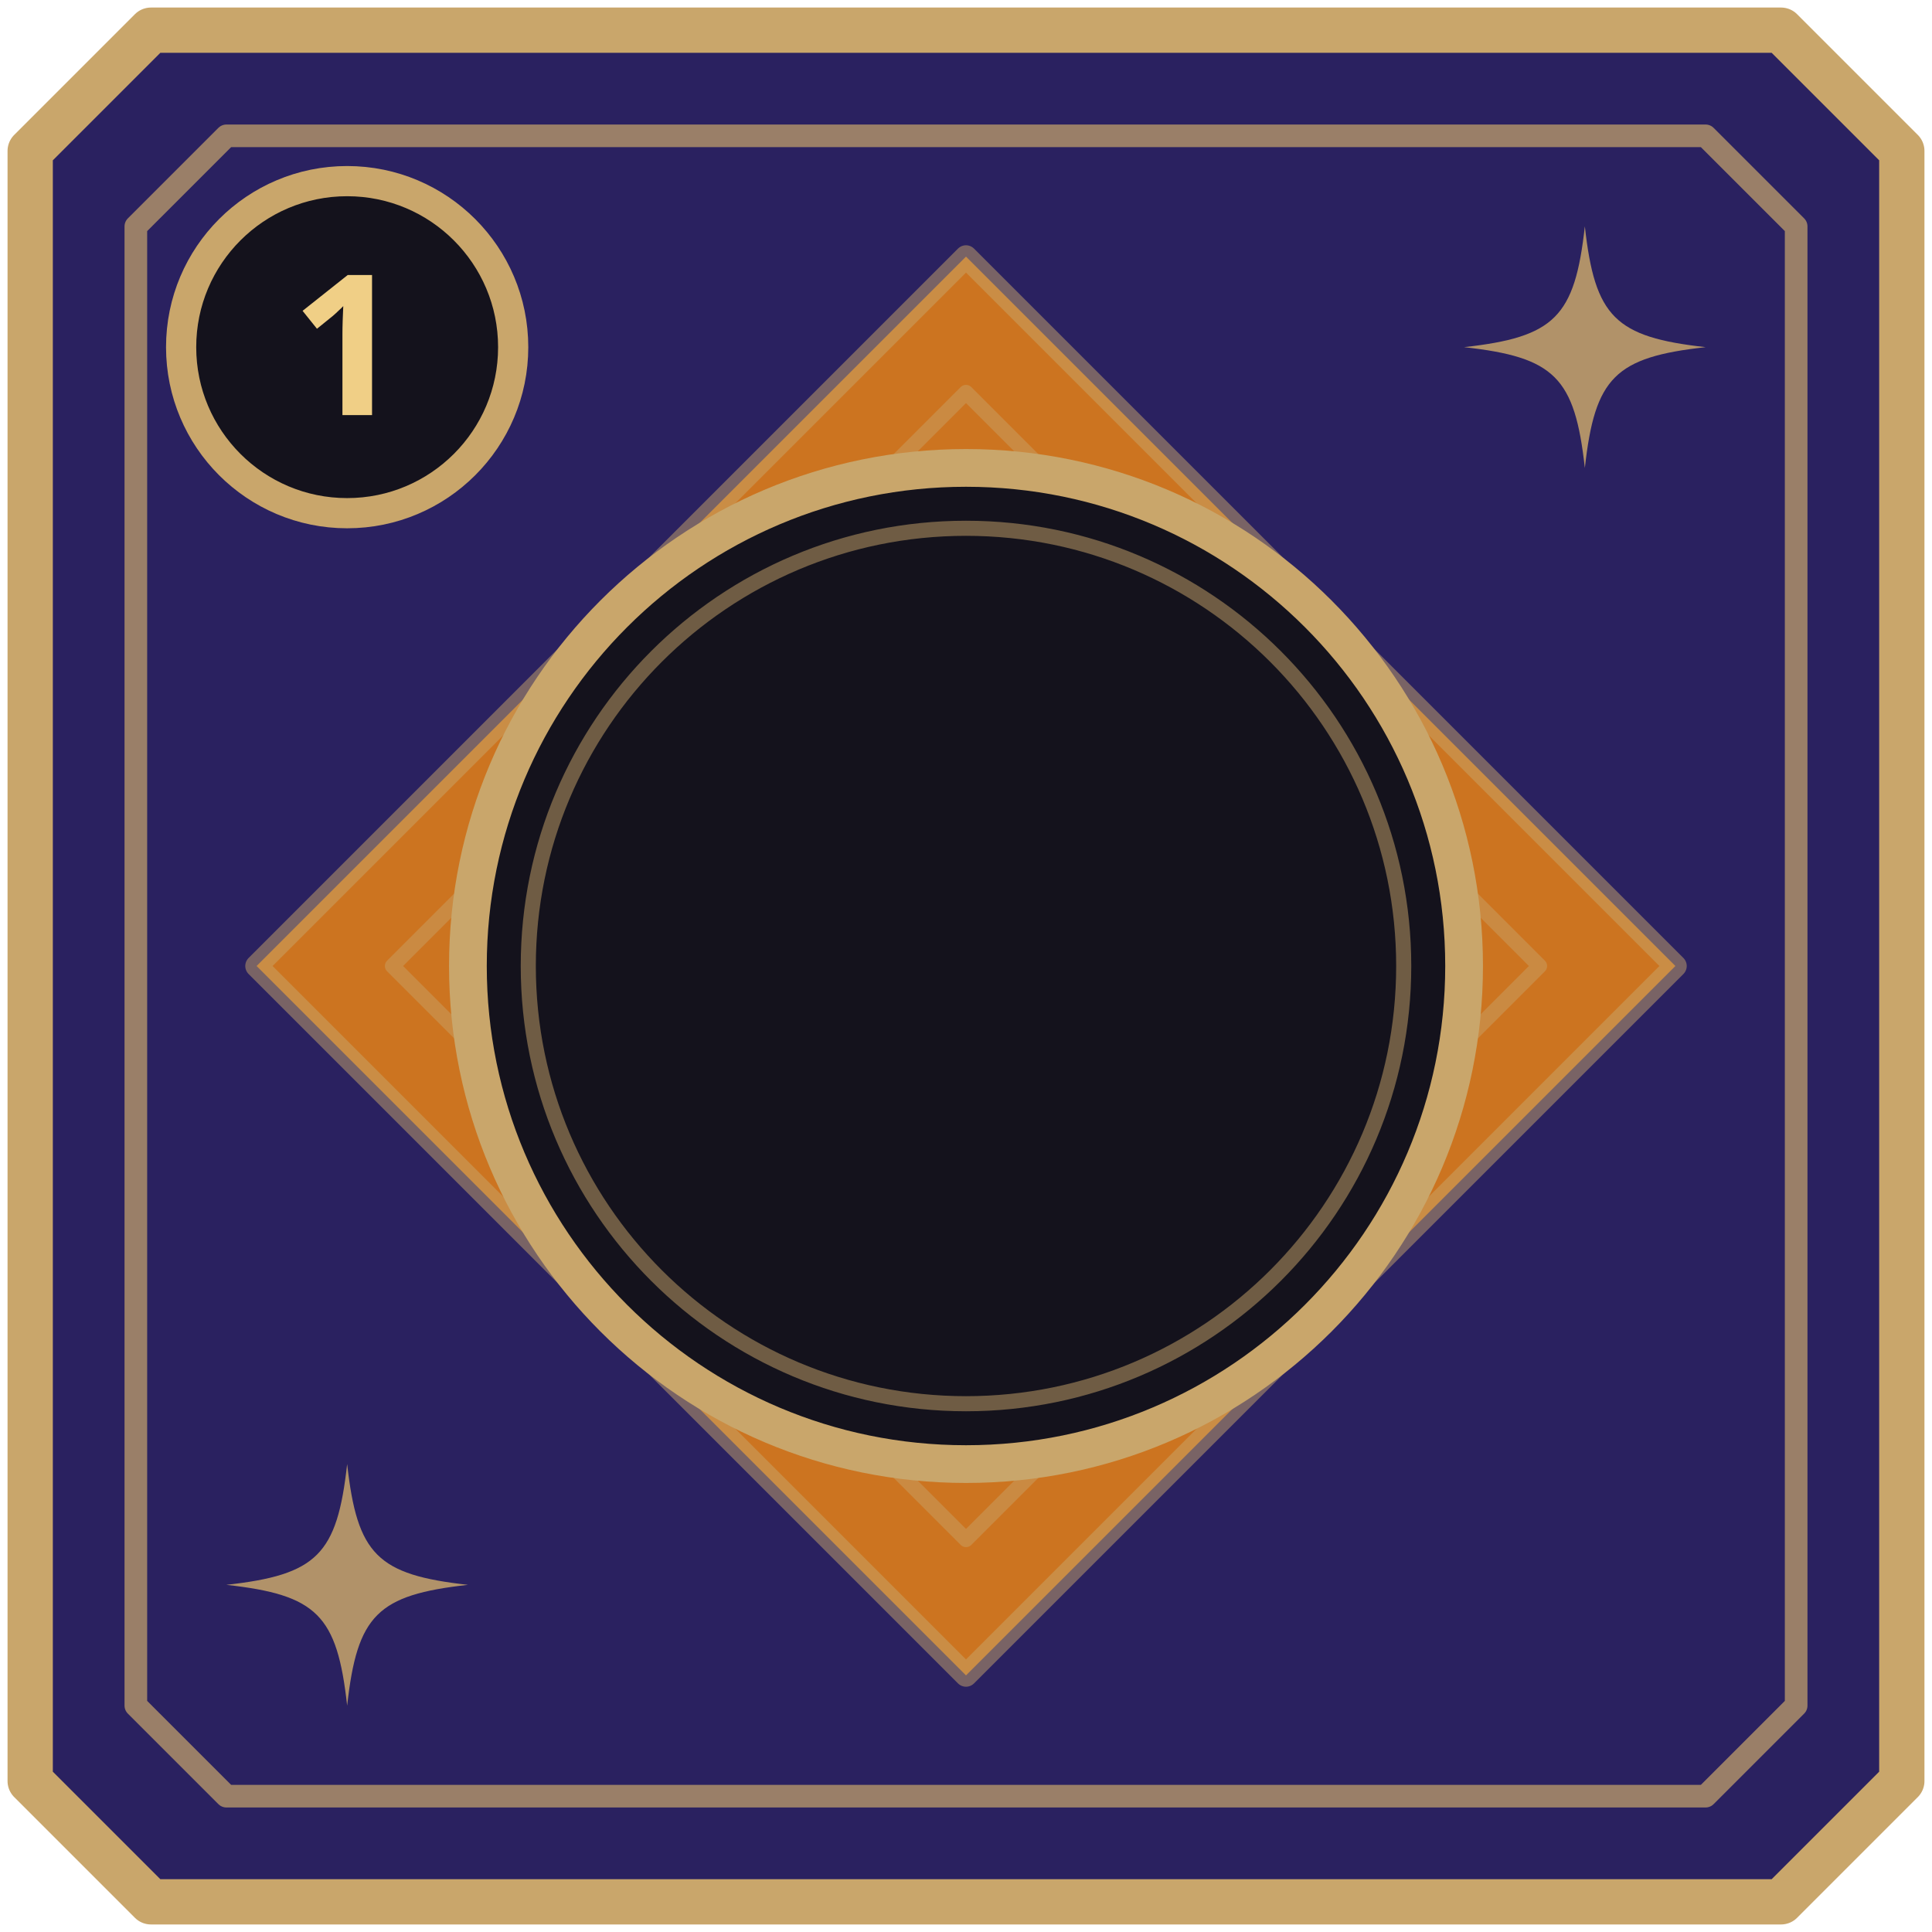
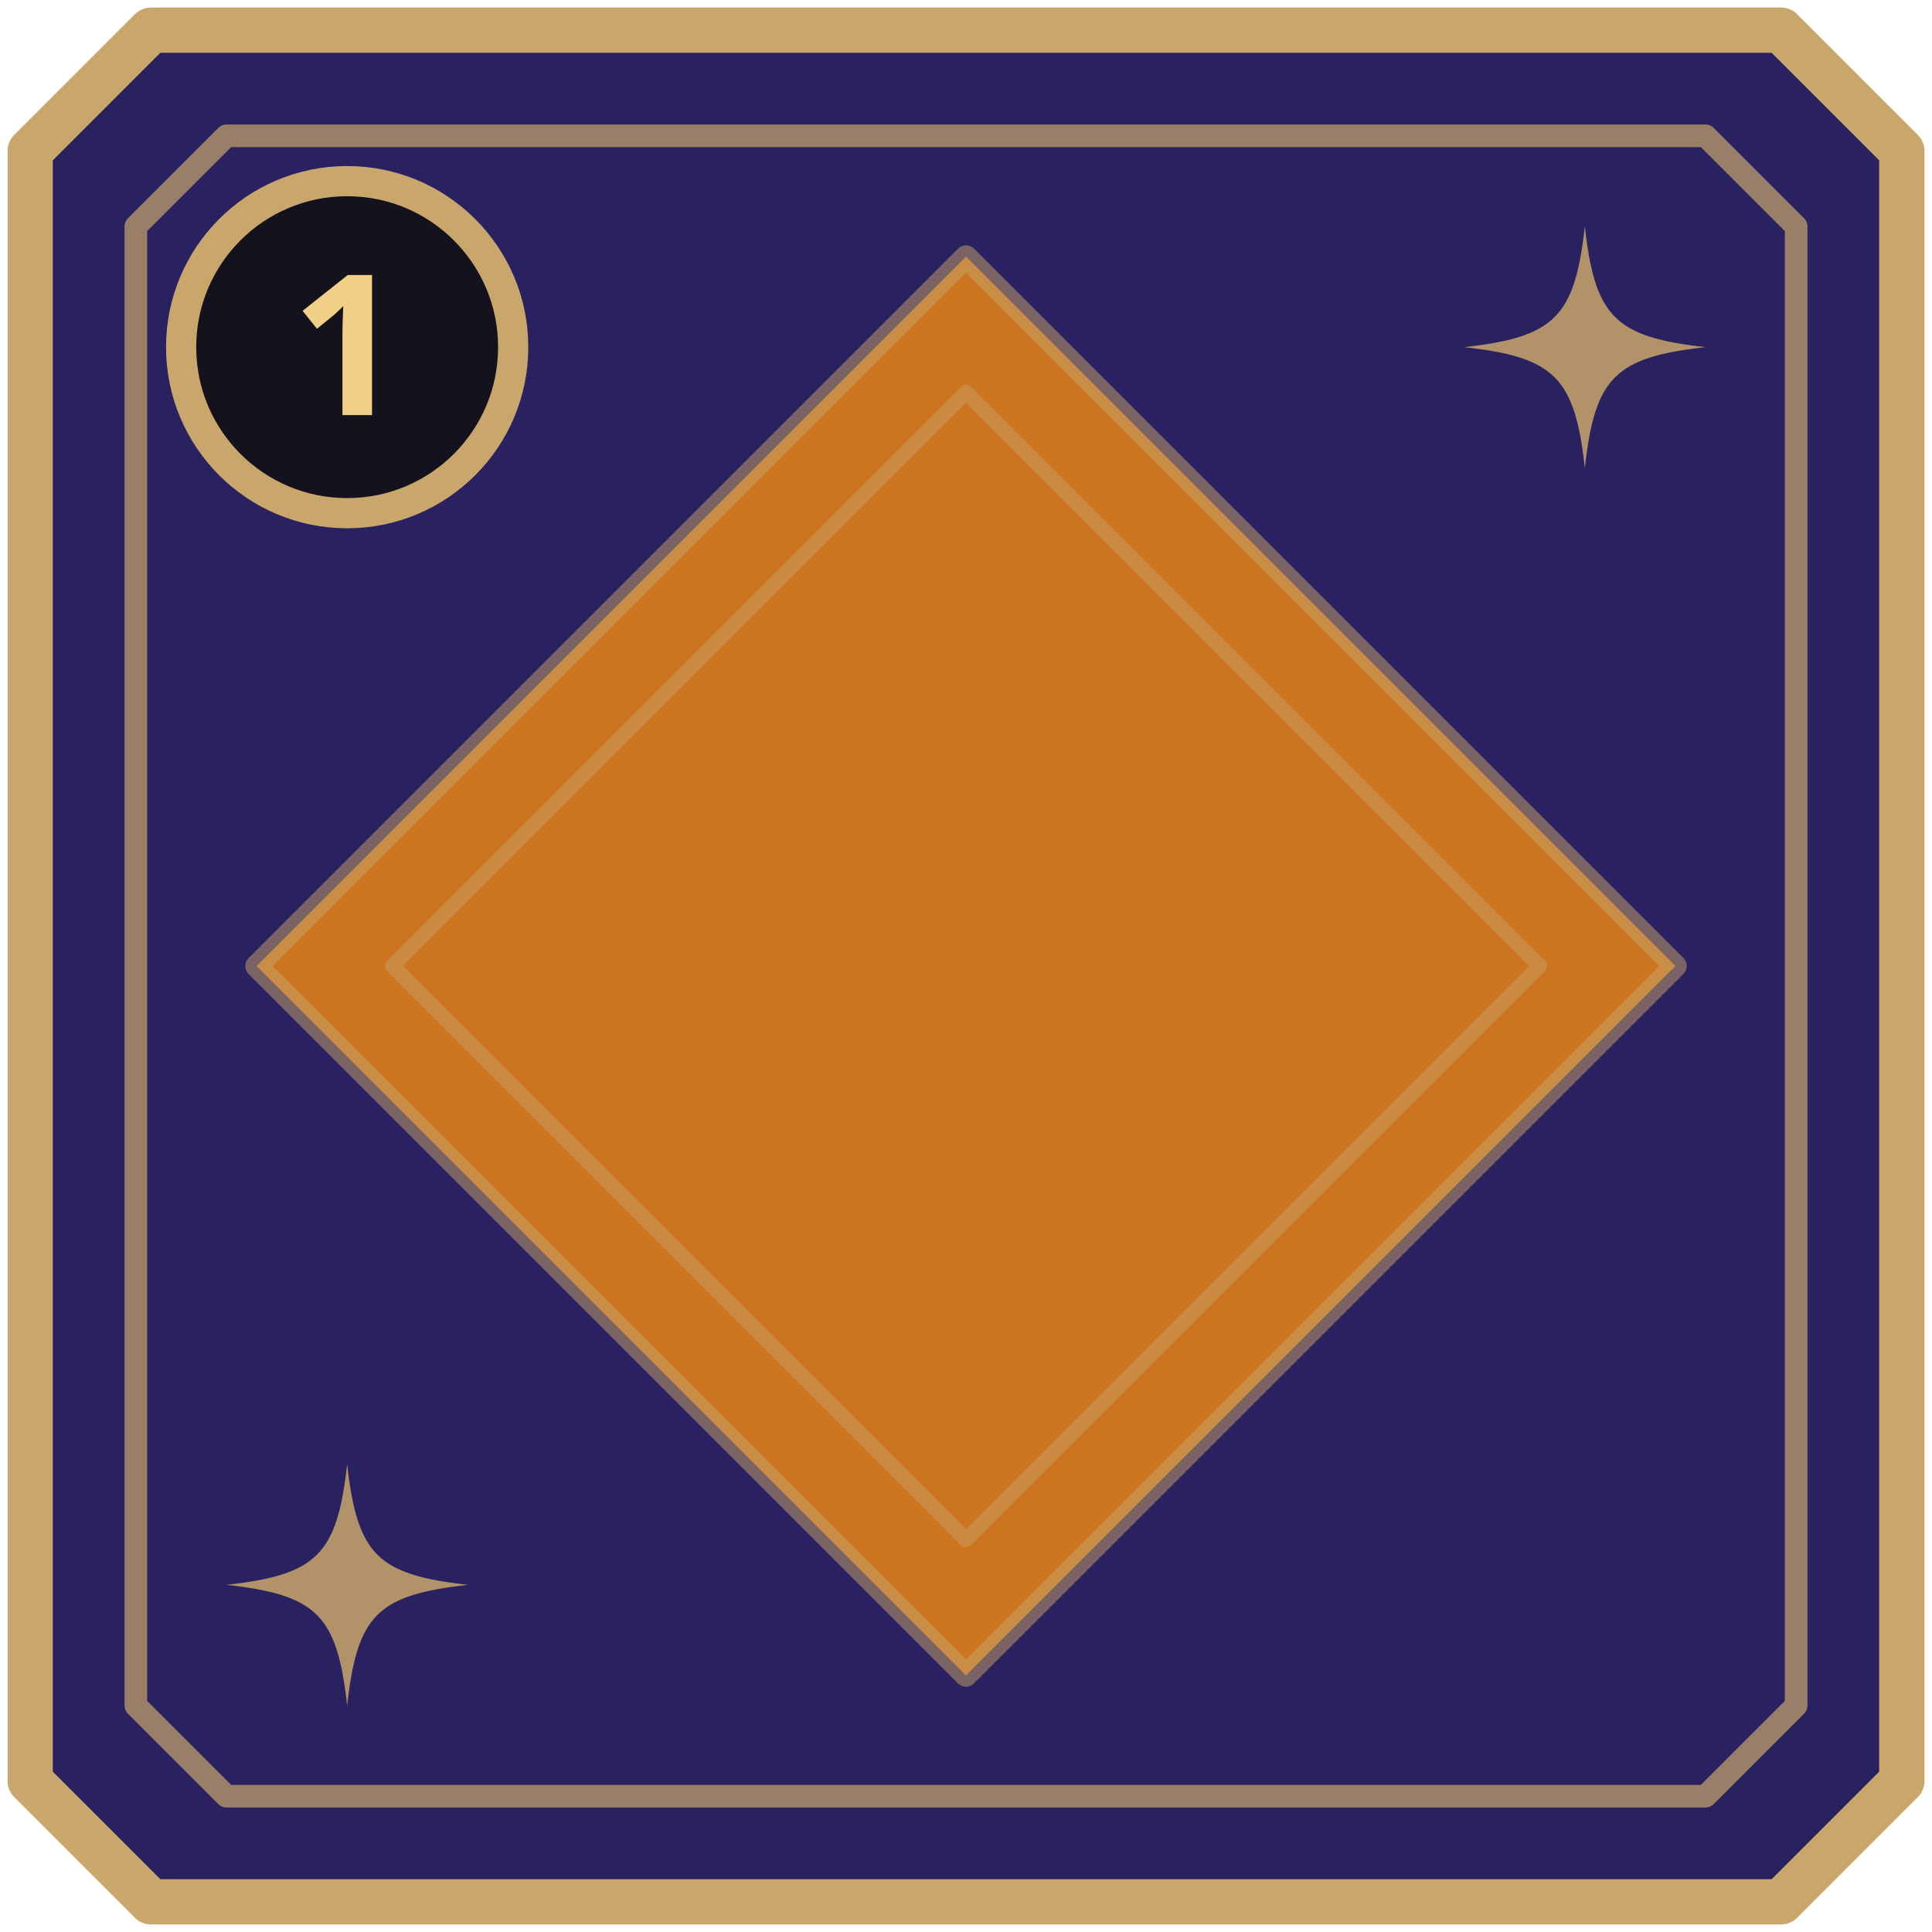
<svg xmlns="http://www.w3.org/2000/svg" viewBox="0 0 256 256">
  <polygon points="20,4 236,4 252,20 252,236 236,252 20,252 4,236 4,20" fill="#2A2160" />
  <polygon points="20,4 236,4 252,20 252,236 236,252 20,252 4,236 4,20" fill="none" stroke="#C9A66B" stroke-width="6" stroke-linejoin="round" />
  <polygon points="30,18 226,18 238,30 238,226 226,238 30,238 18,226 18,30" fill="none" stroke="#C9A66B" stroke-width="3" opacity=".7" stroke-linejoin="round" />
  <polygon points="128,34 222,128 128,222 34,128" fill="#CC7420" stroke="#C9A66B" stroke-width="3" stroke-opacity=".5" stroke-linejoin="round" />
  <polygon points="128,52 204,128 128,204 52,128" fill="#CC7420" stroke="#C9A66B" stroke-width="2" stroke-opacity=".45" stroke-linejoin="round" />
-   <circle cx="128" cy="128" r="66" fill="#14121C" stroke="#C9A66B" stroke-width="5" />
-   <circle cx="128" cy="128" r="58" fill="none" stroke="#C9A66B" stroke-width="2" opacity=".5" />
  <circle cx="46" cy="46" r="22" fill="#14121C" stroke="#C9A66B" stroke-width="4" />
  <text x="46" y="55" text-anchor="middle" font-family="system-ui,sans-serif" font-weight="800" font-size="26" fill="#F0CF86">1</text>
  <path transform="translate(210,46) scale(.667)" fill="#C9A66B" opacity=".85" d="M0,-24 C2,-6 6,-2 24,0 C6,2 2,6 0,24 C-2,6 -6,2 -24,0 C-6,-2 -2,-6 0,-24Z" />
  <path transform="translate(46,210) scale(.667)" fill="#C9A66B" opacity=".85" d="M0,-24 C2,-6 6,-2 24,0 C6,2 2,6 0,24 C-2,6 -6,2 -24,0 C-6,-2 -2,-6 0,-24Z" />
</svg>
